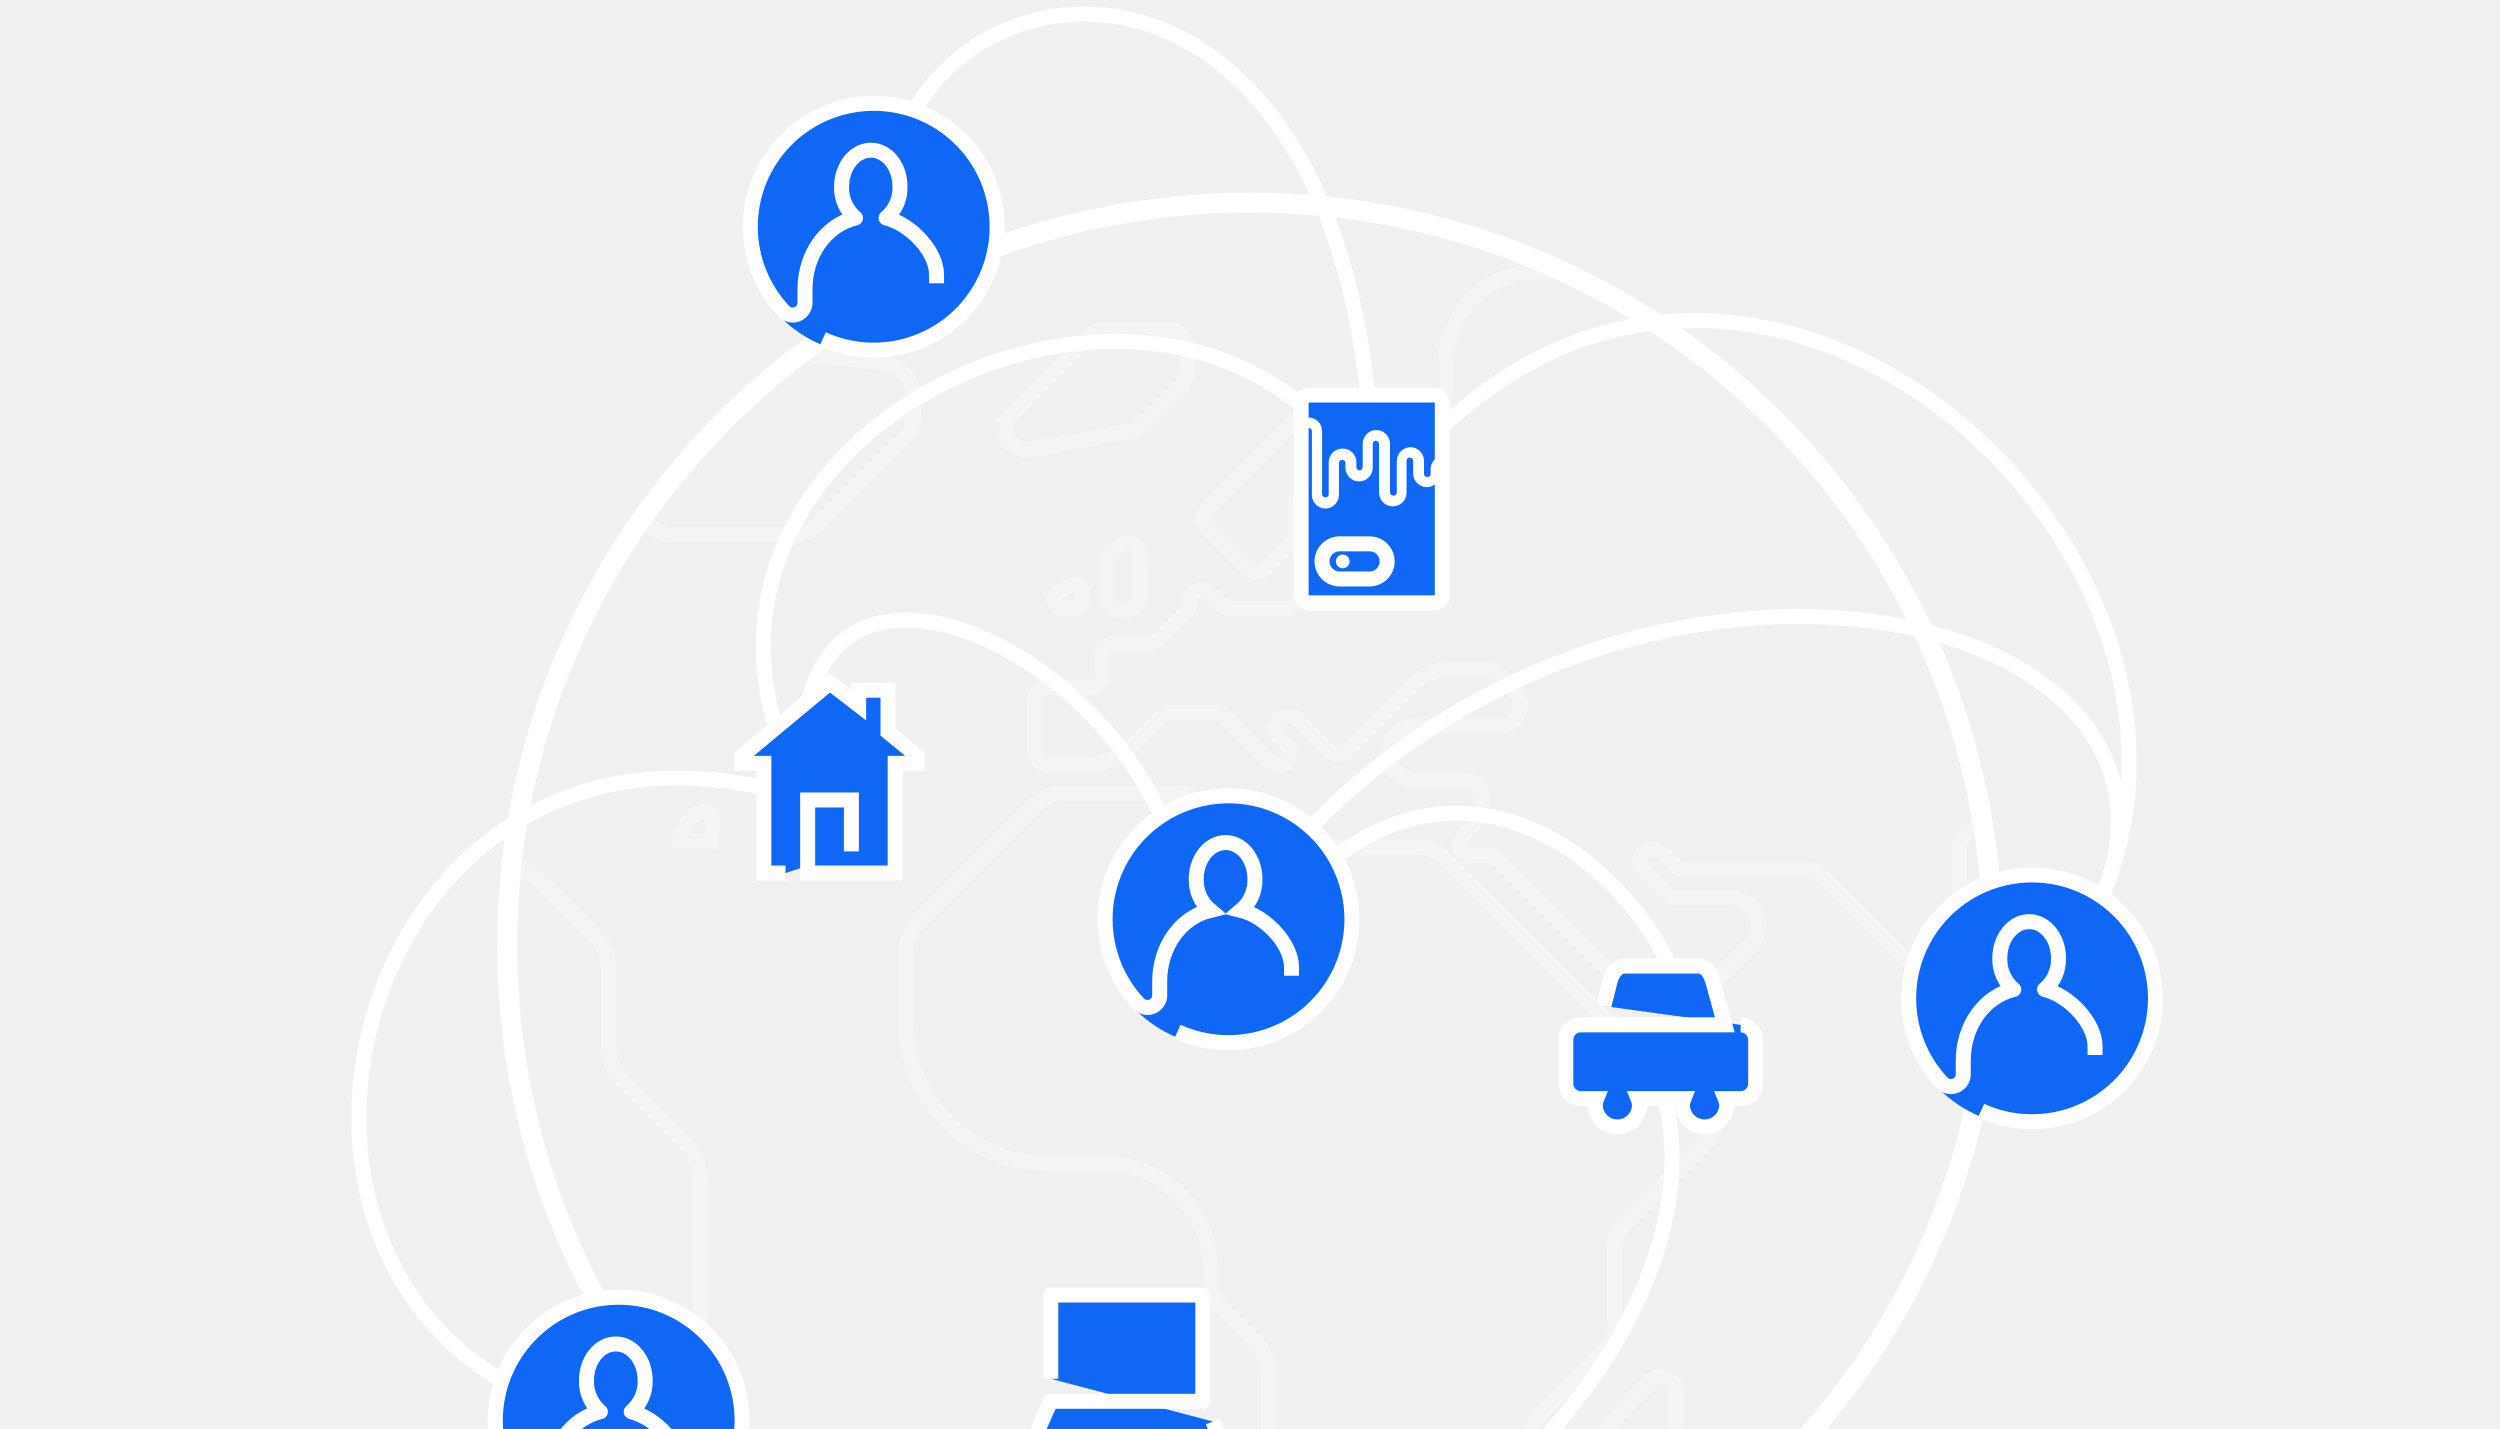
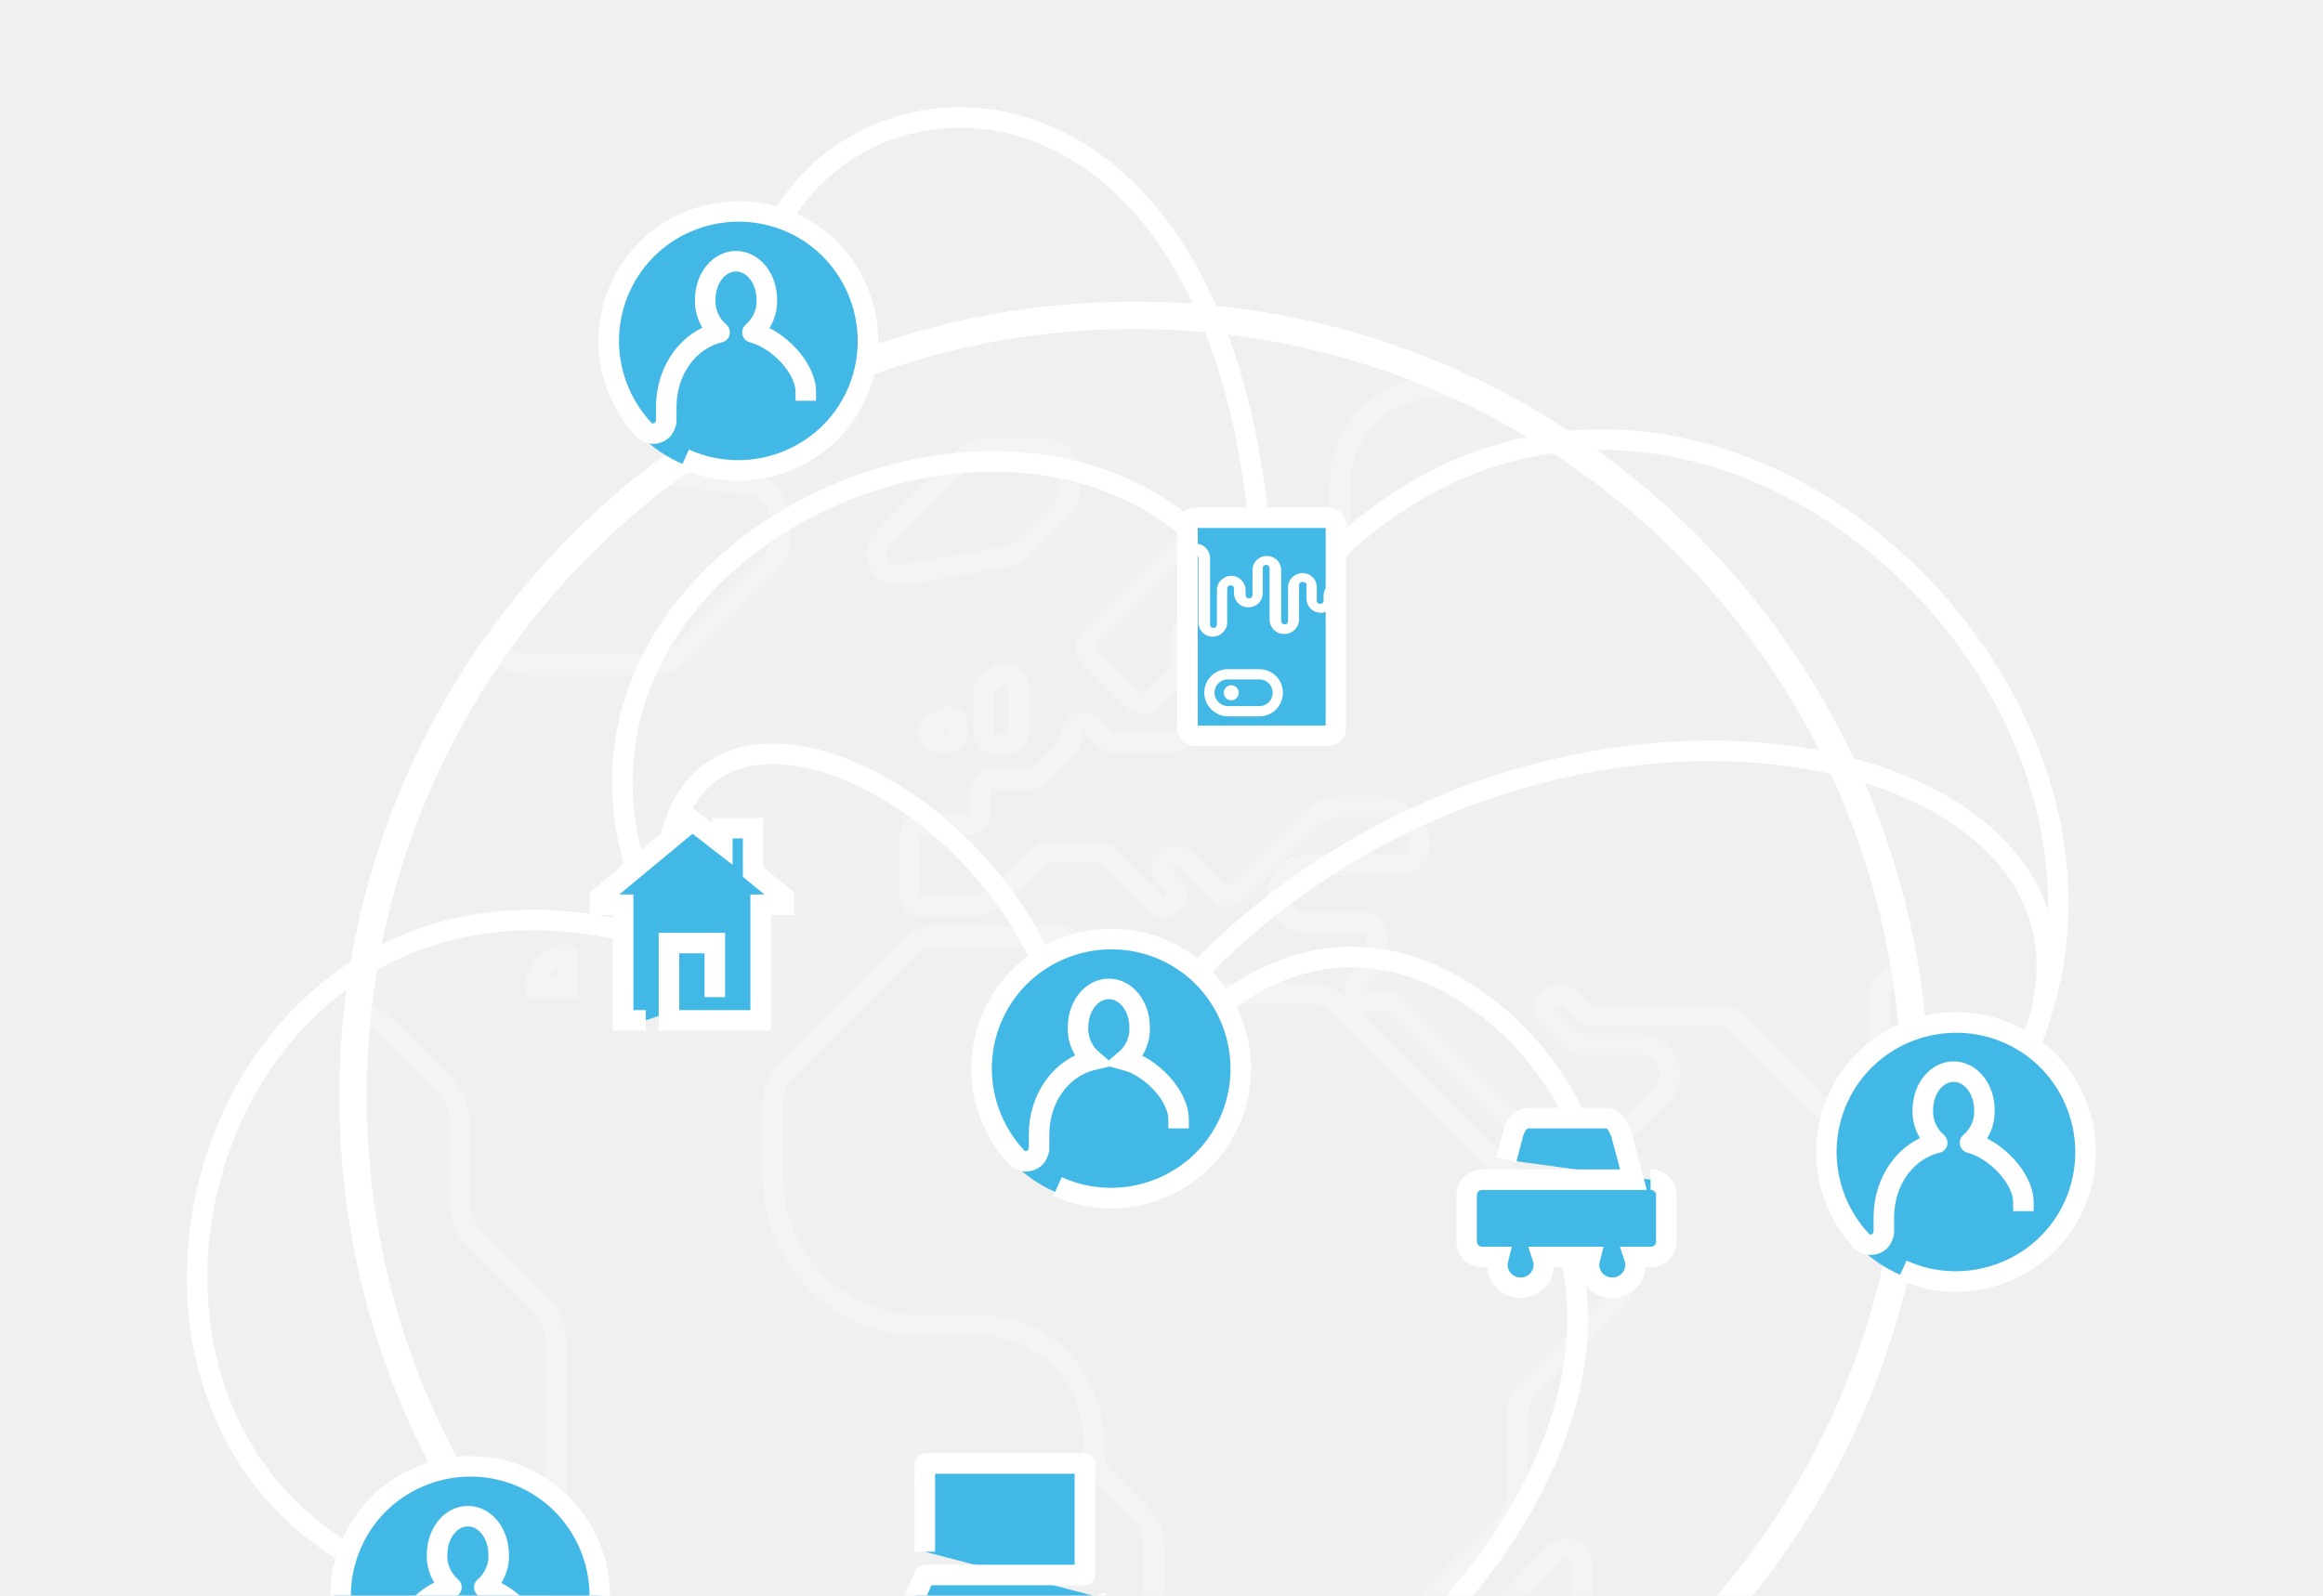
- <svg xmlns="http://www.w3.org/2000/svg" id="bg" viewBox="0 0 500 285.79">
-   <defs>
-     <clipPath id="clip-path">
-       <path d="M101.45,189.08A148.56,148.56,0,1,0,250,40.52,148.56,148.56,0,0,0,101.45,189.08h0" style="fill: none;stroke: #fff;stroke-miterlimit: 10;stroke-width: 3px;opacity: 0.3" />
+ <svg xmlns="http://www.w3.org/2000/svg" xmlns:xlink="http://www.w3.org/1999/xlink" version="1.1" id="Layer_1" x="0px" y="0px" viewBox="0 0 339.6 233.3" enable-background="new 0 0 339.6 233.3" xml:space="preserve">
+   <g>
+     <defs>
+       <rect id="SVGID_1_" x="0" y="0" width="339.6" height="233.3" />
+     </defs>
+     <clipPath id="SVGID_2_">
+       <use xlink:href="#SVGID_1_" overflow="visible" />
    </clipPath>
-   </defs>
-   <g>
-     <circle cx="250" cy="189.08" r="148.56" style="fill: none;stroke: #fff;stroke-linejoin: round;stroke-width: 4px" />
-     <g style="opacity: 0.3">
-       <g style="clip-path: url(#clip-path)">
-         <g>
-           <path d="M142.41,168.34h-6.29a6.31,6.31,0,0,1,5.59-6.25.59.59,0,0,1,.71.64Z" style="fill: none;stroke: #fff;stroke-miterlimit: 10;stroke-width: 3px" />
-           <path d="M209.3,152.86H218a11.11,11.11,0,0,0,7.86-3.25l6.48-6.48a2.39,2.39,0,0,1,1.69-.7h9.07a2.39,2.39,0,0,1,1.68.7L254,152.4A2.39,2.39,0,0,0,257.4,149h0l-1.61-1.61a2.39,2.39,0,0,1,1.68-4.08h.62a2.4,2.4,0,0,1,1.69.7l6.21,6.21a2.39,2.39,0,0,0,3.37,0h0l13.6-13.6a9.62,9.62,0,0,1,6.83-2.83h7.9a2.39,2.39,0,0,1,1.68.7l3.53,3.52a4.18,4.18,0,0,1-3,7.13H282.72a5.52,5.52,0,0,0,0,11h11.12a2.39,2.39,0,0,1,2.39,2.39v4a2.39,2.39,0,0,1-.7,1.68l-2.89,2.89a2.39,2.39,0,0,0,1.69,4.07H298a2.39,2.39,0,0,1,1.68.7l25.86,25.86a11.28,11.28,0,0,0,15.94,0l8.58-8.58a5.68,5.68,0,0,0-4-9.69H335a2.39,2.39,0,0,1-1.68-.7l-4.74-4.74a2.39,2.39,0,0,1,1.69-4.08h.62a2.39,2.39,0,0,1,1.68.7l2.59,2.59a2.39,2.39,0,0,0,1.69.7h25.34a2.39,2.39,0,0,1,1.69.7l19.41,19.41a2.39,2.39,0,0,0,3.37,0h0l4.52-4.52a2.39,2.39,0,0,0,.7-1.69V169.19a2.39,2.39,0,0,1,.73-1.66l9-9a2.39,2.39,0,0,0,.7-1.68V56.72a2.39,2.39,0,0,0-2.39-2.39H307.5a18.34,18.34,0,0,0-18.34,18.34v9.22a2.39,2.39,0,0,1-.7,1.68l-11,11a2.39,2.39,0,0,1-3.37,0h0l-3.44-3.44a2.39,2.39,0,0,1-.7-1.68V85a2.39,2.39,0,0,0-2.39-2.39h-6a2.39,2.39,0,0,0-1.69.7l-18.62,18.64a2.39,2.39,0,0,0,0,3.37h0l8.44,8.44a2.39,2.39,0,0,0,3.37,0h0l5-5a2.39,2.39,0,0,0,.7-1.68v-5.7a2.39,2.39,0,0,1,.7-1.69L261,98.12a2.39,2.39,0,0,1,3.37,0h0l6.94,6.86a2.39,2.39,0,0,1,0,3.37h0L258.74,121a2.39,2.39,0,0,1-1.68.7H246a2.39,2.39,0,0,1-1.68-.7l-2.36-2.36a2.39,2.39,0,0,0-4.08,1.68v.54a2.39,2.39,0,0,1-.7,1.69L231.7,128a2.39,2.39,0,0,1-1.68.7h-7.18a2.39,2.39,0,0,0-2.39,2.39h0v4a2.39,2.39,0,0,1-2.39,2.39h-8.73a2.39,2.39,0,0,0-2.39,2.39h0v10.58A2.39,2.39,0,0,0,209.3,152.86Z" style="fill: none;stroke: #fff;stroke-miterlimit: 10;stroke-width: 3px" />
-           <path d="M228,111.11v8.5a2.55,2.55,0,0,1-2.55,2.55H224a2.55,2.55,0,0,1-2.55-2.55V112.3a2.55,2.55,0,0,1,1-2l1.49-1.17a2.55,2.55,0,0,1,4.14,2Z" style="fill: none;stroke: #fff;stroke-miterlimit: 10;stroke-width: 3px" />
-           <path d="M216.5,118.66v1.19a1.76,1.76,0,0,1-1.76,1.76h-2.09a1.76,1.76,0,0,1-.89-3.27l2-1.19a1.76,1.76,0,0,1,2.72,1.51Z" style="fill: none;stroke: #fff;stroke-miterlimit: 10;stroke-width: 3px" />
-           <path d="M202.34,82.85l15.78-15.78a4.18,4.18,0,0,1,3-1.22h12.35A4.18,4.18,0,0,1,237.61,70V74.1a4.18,4.18,0,0,1-1.23,3L228.46,85a4.18,4.18,0,0,1-2.18,1.15l-20.21,3.79a4.18,4.18,0,0,1-3.72-7.09Z" style="fill: none;stroke: #fff;stroke-miterlimit: 10;stroke-width: 3px" />
-           <path d="M182.66,79.28V83.2a6.62,6.62,0,0,1-1.92,4.69L163.58,105a6.63,6.63,0,0,1-4.69,1.92H134.65a6.62,6.62,0,0,1-6.62-6.62h0V74.63A6.62,6.62,0,0,1,135.39,68l41.38,4.65A6.63,6.63,0,0,1,182.66,79.28Z" style="fill: none;stroke: #fff;stroke-miterlimit: 10;stroke-width: 3px" />
-           <path d="M108.18,176.29l10.54,10.49a10.31,10.31,0,0,1,3,7.29V209a10.31,10.31,0,0,0,3,7.29l12.3,12.3a10.31,10.31,0,0,1,3,7.29v27.44a10.31,10.31,0,0,1-3,7.29l-7.51,7.51a10.31,10.31,0,0,1-14.59,0L89.18,252.34a10.31,10.31,0,0,1-3-7.29V183.1a10.31,10.31,0,0,1,11.45-10.26l4.43.49A10.31,10.31,0,0,1,108.18,176.29Z" style="fill: none;stroke: #fff;stroke-miterlimit: 10;stroke-width: 3px" />
-           <path d="M209.46,232.66h11.27a21.49,21.49,0,0,1,21.49,21.47v2.22a8,8,0,0,0,2.34,5.64l6.83,6.83a8,8,0,0,1,2.34,5.64v27.9a8,8,0,0,0,2.34,5.64l9.67,9.67a8,8,0,0,0,5.64,2.34h6.51a8,8,0,0,0,5.64-2.34l17.79-17.79a12.36,12.36,0,0,0,3.62-8.75,12.36,12.36,0,0,1,3.62-8.75l12-11.9a8,8,0,0,0,2.34-5.64V250.09a8,8,0,0,1,2.34-5.64l15.93-15.93a8,8,0,0,0,2.34-5.65v-2.48a8,8,0,0,0-8-8H333a8,8,0,0,1-5.64-2.34L289,171.77a8,8,0,0,0-5.64-2.34H268.54a8,8,0,0,0-5.64,2.34,8,8,0,0,1-11.28,0h0L240.87,161a8,8,0,0,0-5.65-2.34H212.65A8,8,0,0,0,207,161L183.6,184.44a8,8,0,0,0-2.34,5.64v14.43a28.17,28.17,0,0,0,28.17,28.17Z" style="fill: none;stroke: #fff;stroke-miterlimit: 10;stroke-width: 3px" />
-           <path d="M335.21,278.09v6.16a3,3,0,0,1-.87,2.09l-8.15,8.21a3,3,0,0,1-5.05-2.09v-5.77a3,3,0,0,1,.82-2l8.2-8.56a3,3,0,0,1,5.05,2Z" style="fill: none;stroke: #fff;stroke-miterlimit: 10;stroke-width: 3px" />
+     <g clip-path="url(#SVGID_2_)">
+       <circle fill="none" stroke="#FFFFFF" stroke-width="4" stroke-linejoin="round" cx="165.8" cy="160.3" r="114.2" />
+       <g opacity="0.3">
+         <defs>
+           <path id="SVGID_3_" opacity="0.3" d="M51.6,160.3c0,63.1,51.1,114.2,114.2,114.2s114.2-51.1,114.2-114.2      c0-63-51.1-114.2-114.2-114.2C102.7,46.1,51.6,97.2,51.6,160.3C51.6,160.3,51.6,160.3,51.6,160.3" />
+         </defs>
+         <clipPath id="SVGID_4_">
+           <use xlink:href="#SVGID_3_" overflow="visible" opacity="0.3" />
+         </clipPath>
+         <g clip-path="url(#SVGID_4_)">
+           <path fill="none" stroke="#FFFFFF" stroke-width="3" stroke-miterlimit="10" d="M83.1,144.4h-4.8c0-2.5,1.9-4.5,4.3-4.8      c0.2-0.1,0.5,0.1,0.5,0.3c0,0,0,0.1,0,0.1L83.1,144.4z" />
+           <path fill="none" stroke="#FFFFFF" stroke-width="3" stroke-miterlimit="10" d="M134.5,132.5h6.7c2.3,0,4.4-0.9,6-2.5l5-5      c0.3-0.3,0.8-0.5,1.3-0.5h7c0.5,0,1,0.2,1.3,0.5l7.1,7.1c0.7,0.7,1.9,0.7,2.6,0c0.7-0.7,0.7-1.9,0-2.6l0,0l-1.2-1.2      c-0.7-0.7-0.7-1.9,0-2.6c0.3-0.3,0.8-0.5,1.3-0.5h0.5c0.5,0,1,0.2,1.3,0.5l4.8,4.8c0.7,0.7,1.9,0.7,2.6,0c0,0,0,0,0,0l10.4-10.4      c1.4-1.4,3.3-2.2,5.3-2.2h6.1c0.5,0,1,0.2,1.3,0.5l2.7,2.7c1.3,1.3,1.3,3.3,0,4.5c-0.6,0.6-1.4,0.9-2.3,0.9h-13.3      c-2.3,0-4.2,1.9-4.2,4.2c0,2.3,1.9,4.2,4.2,4.2c0,0,0,0,0,0h8.5c1,0,1.8,0.8,1.8,1.8v3.1c0,0.5-0.2,1-0.5,1.3l-2.2,2.2      c-0.7,0.7-0.7,1.9,0,2.6c0.3,0.3,0.8,0.5,1.3,0.5h2.8c0.5,0,1,0.2,1.3,0.5l19.9,19.9c3.4,3.4,8.9,3.4,12.3,0l6.6-6.6      c1.7-1.7,1.7-4.5,0-6.2c-0.8-0.8-1.9-1.3-3.1-1.3h-8.5c-0.5,0-1-0.2-1.3-0.5l-3.6-3.6c-0.7-0.7-0.7-1.9,0-2.6      c0.3-0.3,0.8-0.5,1.3-0.5h0.5c0.5,0,1,0.2,1.3,0.5l2,2c0.3,0.3,0.8,0.5,1.3,0.5H252c0.5,0,1,0.2,1.3,0.5l14.9,14.9      c0.7,0.7,1.9,0.7,2.6,0c0,0,0,0,0,0l3.5-3.5c0.3-0.3,0.5-0.8,0.5-1.3V145c0-0.5,0.2-0.9,0.6-1.3l6.9-6.9      c0.3-0.3,0.5-0.8,0.5-1.3v-77c0-1-0.8-1.8-1.8-1.8h-71c-7.8,0-14.1,6.3-14.1,14.1v7.1c0,0.5-0.2,1-0.5,1.3l-8.4,8.4      c-0.7,0.7-1.9,0.7-2.6,0c0,0,0,0,0,0l-2.6-2.6c-0.3-0.3-0.5-0.8-0.5-1.3v-3.4c0-1-0.8-1.8-1.8-1.8h-4.6c-0.5,0-1,0.2-1.3,0.5      l-14.3,14.3c-0.7,0.7-0.7,1.9,0,2.6c0,0,0,0,0,0l6.5,6.5c0.7,0.7,1.9,0.7,2.6,0c0,0,0,0,0,0l3.8-3.8c0.3-0.3,0.5-0.8,0.5-1.3      v-4.4c0-0.5,0.2-1,0.5-1.3l1.2-1.2c0.7-0.7,1.9-0.7,2.6,0c0,0,0,0,0,0l5.3,5.3c0.7,0.7,0.7,1.9,0,2.6c0,0,0,0,0,0l-9.7,9.7      c-0.3,0.3-0.8,0.5-1.3,0.5h-8.5c-0.5,0-1-0.2-1.3-0.5l-1.8-1.8c-0.7-0.7-1.9-0.7-2.6,0c-0.3,0.3-0.5,0.8-0.5,1.3v0.4      c0,0.5-0.2,1-0.5,1.3l-4.2,4.2c-0.3,0.3-0.8,0.5-1.3,0.5h-5.5c-1,0-1.8,0.8-1.8,1.8l0,0v3.1c0,1-0.8,1.8-1.8,1.8l0,0h-6.7      c-1,0-1.8,0.8-1.8,1.8l0,0v8.1C132.7,131.6,133.5,132.4,134.5,132.5z" />
+           <path fill="none" stroke="#FFFFFF" stroke-width="3" stroke-miterlimit="10" d="M148.9,100.4v6.5c0,1.1-0.9,2-2,2h-1.1      c-1.1,0-2-0.9-2-2v-5.6c0-0.6,0.3-1.2,0.7-1.5l1.1-0.9c0.8-0.7,2.1-0.5,2.8,0.3C148.8,99.5,148.9,99.9,148.9,100.4z" />
+           <path fill="none" stroke="#FFFFFF" stroke-width="3" stroke-miterlimit="10" d="M140,106.2v0.9c0,0.7-0.6,1.4-1.4,1.4h-1.6      c-0.7,0-1.3-0.6-1.3-1.4c0-0.5,0.3-0.9,0.7-1.2l1.6-0.9c0.6-0.4,1.5-0.2,1.9,0.4C140,105.6,140,105.9,140,106.2z" />
+           <path fill="none" stroke="#FFFFFF" stroke-width="3" stroke-miterlimit="10" d="M129.2,78.7l12.1-12.1c0.6-0.6,1.4-0.9,2.3-0.9      h9.5c1.8,0,3.2,1.4,3.2,3.2v3.1c0,0.9-0.3,1.7-0.9,2.3l-6.1,6.1c-0.5,0.5-1,0.8-1.7,0.9L132,84.1c-1.7,0.3-3.4-0.8-3.8-2.5      C128,80.5,128.4,79.4,129.2,78.7z" />
+           <path fill="none" stroke="#FFFFFF" stroke-width="3" stroke-miterlimit="10" d="M114,75.9v3c0,1.3-0.5,2.6-1.5,3.6L99.4,95.7      c-1,1-2.3,1.5-3.6,1.5H77.1c-2.8,0-5.1-2.3-5.1-5.1c0,0,0,0,0,0V72.3c0-2.8,2.3-5.1,5.1-5.1c0.2,0,0.4,0,0.6,0l31.8,3.6      C112.1,71.1,114,73.3,114,75.9z" />
+           <path fill="none" stroke="#FFFFFF" stroke-width="3" stroke-miterlimit="10" d="M56.8,150.5l8.1,8.1c1.5,1.5,2.3,3.5,2.3,5.6      v11.5c0,2.1,0.8,4.1,2.3,5.6l9.5,9.5c1.5,1.5,2.3,3.5,2.3,5.6v21.1c0,2.1-0.8,4.1-2.3,5.6l-5.8,5.8c-3.1,3.1-8.1,3.1-11.2,0      l-19.8-19.8c-1.5-1.5-2.3-3.5-2.3-5.6v-47.6c0-4.4,3.5-7.9,7.9-7.9c0.3,0,0.6,0,0.9,0l3.4,0.4C53.9,148.4,55.5,149.2,56.8,150.5      z" />
+           <path fill="none" stroke="#FFFFFF" stroke-width="3" stroke-miterlimit="10" d="M134.6,193.8h8.7c9.1,0,16.5,7.4,16.5,16.5v1.7      c0,1.6,0.6,3.2,1.8,4.3l5.3,5.3c1.1,1.1,1.8,2.7,1.8,4.3v21.4c0,1.6,0.6,3.2,1.8,4.3l7.4,7.4c1.1,1.1,2.7,1.8,4.3,1.8h5      c1.6,0,3.2-0.6,4.3-1.8l13.7-13.7c1.8-1.8,2.8-4.2,2.8-6.7c0-2.5,1-4.9,2.8-6.7l9.2-9.1c1.1-1.1,1.8-2.7,1.8-4.3v-11.3      c0-1.6,0.6-3.2,1.8-4.3l12.2-12.2c1.2-1.2,1.8-2.7,1.8-4.3v-1.9c0-3.4-2.7-6.1-6.1-6.1h-1.9c-1.6,0-3.2-0.6-4.3-1.8L195.8,147      c-1.1-1.1-2.7-1.8-4.3-1.8H180c-1.6,0-3.2,0.6-4.3,1.8c-2.4,2.4-6.3,2.4-8.7,0c0,0,0,0,0,0l-8.3-8.3c-1.2-1.2-2.7-1.8-4.3-1.8      h-17.3c-1.6,0-3.2,0.6-4.3,1.8l-18,18c-1.1,1.1-1.8,2.7-1.8,4.3v11.1C113,184.1,122.6,193.8,134.6,193.8L134.6,193.8z" />
+           <path fill="none" stroke="#FFFFFF" stroke-width="3" stroke-miterlimit="10" d="M231.3,228.7v4.7c0,0.6-0.2,1.2-0.7,1.6      l-6.3,6.3c-0.9,0.9-2.3,0.9-3.2,0c-0.4-0.4-0.7-1-0.7-1.6v-4.4c0-0.6,0.2-1.1,0.6-1.6l6.3-6.6c0.9-0.9,2.3-0.9,3.2,0      C231,227.5,231.2,228.1,231.3,228.7z" />
        </g>
+         <use xlink:href="#SVGID_3_" overflow="visible" opacity="0.3" fill="none" stroke="#FFFFFF" stroke-width="3" stroke-miterlimit="10" />
      </g>
-       <path d="M101.45,189.08A148.56,148.56,0,1,0,250,40.52,148.56,148.56,0,0,0,101.45,189.08h0" style="fill: none;stroke: #fff;stroke-miterlimit: 10;stroke-width: 3px;opacity: 0.3" />
+       <path fill="none" stroke="#FFFFFF" stroke-width="2" stroke-linejoin="round" d="M109.9,48.5c0-43,74.9-53.2,74.9,44.4" />
+       <path fill="none" stroke="#FFFFFF" stroke-width="2" stroke-linejoin="round" d="M287.9,167.1c48.1-57.7-48.8-149.9-103.2-74.3" />
+       <path fill="none" stroke="#FFFFFF" stroke-width="2" stroke-linejoin="round" d="M287.9,167.1c48.1-57.7-69.1-87.8-123.5-12.2" />
+       <path fill="none" stroke="#FFFFFF" stroke-width="2" stroke-linejoin="round" d="M231.5,178.2c8.9-15.5-33.5-68.4-67.1-14.8" />
+       <path fill="none" stroke="#FFFFFF" stroke-width="2" stroke-linejoin="round" d="M97.8,137.9C65,80.9,159.8,38,185.5,92.8" />
+       <path fill="none" stroke="#FFFFFF" stroke-width="2" stroke-linejoin="round" d="M97.8,137.9c-7.3-51.8,56.1-22.3,58.6,18.5" />
+       <path fill="none" stroke="#FFFFFF" stroke-width="2" stroke-linejoin="round" d="M68.2,233.5C1,220.9,25.7,114.4,97.8,137.9" />
+       <path fill="none" stroke="#FFFFFF" stroke-width="2" stroke-linejoin="round" d="M228.9,181.4c14.6,45.4-66.9,110.2-81.6,55.7" />
+       <path fill="none" stroke="#FFFFFF" stroke-width="3" stroke-miterlimit="10" d="M109.9,48.5c0-43,74.9-53.2,74.9,44.4" />
+       <path fill="none" stroke="#FFFFFF" stroke-width="3" stroke-miterlimit="10" d="M287.9,167.1c48.1-57.7-48.8-149.9-103.2-74.3" />
+       <path fill="none" stroke="#FFFFFF" stroke-width="3" stroke-miterlimit="10" d="M287.9,167.1c48.1-57.7-69.1-87.8-123.5-12.2" />
+       <path fill="none" stroke="#FFFFFF" stroke-width="3" stroke-miterlimit="10" d="M231.5,178.2c8.9-15.5-33.5-68.4-67.1-14.8" />
+       <path fill="none" stroke="#FFFFFF" stroke-width="3" stroke-miterlimit="10" d="M97.8,137.9C65,80.9,159.8,38,185.5,92.8" />
+       <path fill="none" stroke="#FFFFFF" stroke-width="3" stroke-miterlimit="10" d="M97.8,137.9c-7.3-51.8,56.1-22.3,58.6,18.5" />
+       <path fill="none" stroke="#FFFFFF" stroke-width="3" stroke-miterlimit="10" d="M68.2,233.5C1,220.9,25.7,114.4,97.8,137.9" />
+       <path fill="none" stroke="#FFFFFF" stroke-width="3" stroke-miterlimit="10" d="M68.2,233.5c-8,47.7,79.1,44.8,79.1,3.6" />
+       <path fill="none" stroke="#FFFFFF" stroke-width="3" stroke-miterlimit="10" d="M228.9,181.4c14.6,45.4-66.9,110.2-81.6,55.7" />
+       <path fill="#41B8E5" d="M220.2,169.6l1-3.8c0.3-1.1,1-2.3,2.3-2.3h11.2c1.3,0,1.8,1,2.3,2.3l1.8,6.7h-22.1c-1.3,0-2.3,1-2.3,2.3    v6.7c0,1.3,1,2.3,2.3,2.3h2.4c-0.1,0.4-0.2,0.7-0.2,1.1c0,1.9,1.5,3.4,3.4,3.4c1.9,0,3.4-1.5,3.4-3.4c0-0.4-0.1-0.8-0.2-1.1h7    c-0.1,0.4-0.2,0.7-0.2,1.1c0,1.9,1.5,3.4,3.4,3.4c1.9,0,3.4-1.5,3.4-3.4c0-0.4-0.1-0.8-0.2-1.1h2.4c1.3,0,2.3-1,2.3-2.3v-6.7    c0-1.3-1-2.3-2.3-2.3" />
+       <path fill="none" stroke="#FFFFFF" stroke-width="3" stroke-miterlimit="10" d="M220.2,169.6l1-3.8c0.3-1.1,1-2.3,2.3-2.3h11.2    c1.3,0,1.8,1,2.3,2.3l1.8,6.7h-22.1c-1.3,0-2.3,1-2.3,2.3v6.7c0,1.3,1,2.3,2.3,2.3h2.4c-0.1,0.4-0.2,0.7-0.2,1.1    c0,1.9,1.5,3.4,3.4,3.4c1.9,0,3.4-1.5,3.4-3.4c0-0.4-0.1-0.8-0.2-1.1h7c-0.1,0.4-0.2,0.7-0.2,1.1c0,1.9,1.5,3.4,3.4,3.4    c1.9,0,3.4-1.5,3.4-3.4c0-0.4-0.1-0.8-0.2-1.1h2.4c1.3,0,2.3-1,2.3-2.3v-6.7c0-1.3-1-2.3-2.3-2.3" />
+       <polyline fill="#41B8E5" points="104.5,145.8 104.5,137.9 97.8,137.9 97.8,149.2 111.2,149.2 111.2,132.3 114.6,132.3     114.6,131.2 110.1,127.5 110.1,121.1 105.6,121.1 105.6,123.4 101.2,120 87.7,131.2 87.7,132.3 91.1,132.3 91.1,149.2 94.4,149.2       " />
+       <polyline fill="none" stroke="#FFFFFF" stroke-width="3" stroke-miterlimit="10" points="104.5,145.8 104.5,137.9 97.8,137.9     97.8,149.2 111.2,149.2 111.2,132.3 114.6,132.3 114.6,131.2 110.1,127.5 110.1,121.1 105.6,121.1 105.6,123.4 101.2,120     87.7,131.2 87.7,132.3 91.1,132.3 91.1,149.2 94.4,149.2   " />
+       <path fill="#41B8E5" d="M135.2,226.9V214h23.4v16.3h-23.4l-3.4,7.6c-0.3,0.6,0,1.3,0.5,1.6c0.2,0.1,0.3,0.1,0.5,0.1h28    c0.6,0,1.2-0.5,1.2-1.2c0-0.2,0-0.4-0.1-0.5l-1.8-4.5" />
+       <path fill="none" stroke="#FFFFFF" stroke-width="3" stroke-linejoin="round" d="M135.2,226.9V214h23.4v16.3h-23.4l-3.4,7.6    c-0.3,0.6,0,1.3,0.5,1.6c0.2,0.1,0.3,0.1,0.5,0.1h28c0.6,0,1.2-0.5,1.2-1.2c0-0.2,0-0.4-0.1-0.5l-1.8-4.5" />
+       <circle fill="#41B8E5" cx="107.4" cy="50" r="19.4" />
+       <path fill="none" stroke="#FFFFFF" stroke-width="3" stroke-linejoin="round" d="M100.1,67.1c9.5,4.3,20.8,0.1,25.1-9.4    c4.3-9.5,0.1-20.8-9.4-25.1S95,32.5,90.7,42c-3.2,7-1.8,15.2,3.4,20.8c0.7,0.8,1.9,0.8,2.7,0.1c0.3-0.3,0.5-0.8,0.6-1.2l0,0v-2.2    c0-5.3,3.2-9.8,7.8-10.9c-1.4-1.2-2.2-3-2.1-4.8c0-3.1,2-5.6,4.5-5.6s4.5,2.5,4.5,5.6c0.1,1.8-0.7,3.6-2.1,4.8    c3.8,1,7.8,5.2,7.8,8.7v1.3" />
+       <circle fill="#41B8E5" cx="68.2" cy="233.5" r="19.4" />
+       <path fill="none" stroke="#FFFFFF" stroke-width="3" stroke-linejoin="round" d="M60.9,250.6c9.5,4.3,20.8,0.1,25.1-9.4    s0.1-20.8-9.4-25.1c-9.5-4.3-20.8-0.1-25.1,9.4c-3.2,7-1.8,15.2,3.4,20.8c0.7,0.8,1.9,0.8,2.7,0.1c0.3-0.3,0.5-0.8,0.6-1.2l0,0    v-2.2c0-5.3,3.2-9.8,7.8-10.9c-1.4-1.2-2.2-3-2.1-4.8c0-3.1,2-5.6,4.5-5.6s4.5,2.5,4.5,5.6c0.1,1.8-0.7,3.6-2.1,4.8    c3.8,1,7.8,5.2,7.8,8.7v1.3" />
+       <circle fill="#41B8E5" cx="162" cy="156.5" r="19.4" />
+       <path fill="none" stroke="#FFFFFF" stroke-width="3" stroke-miterlimit="10" d="M154.6,173.5c9.5,4.3,20.8,0.1,25.1-9.4    c4.3-9.5,0.1-20.8-9.4-25.1c-9.5-4.3-20.8-0.1-25.1,9.4c-3.2,7-1.8,15.2,3.4,20.8c0.7,0.8,1.9,0.8,2.7,0.1    c0.3-0.3,0.5-0.8,0.6-1.2l0,0v-2.2c0-5.3,3.2-9.8,7.8-10.9c-1.4-1.2-2.2-3-2.1-4.8c0-3.1,2-5.6,4.5-5.6c2.5,0,4.5,2.5,4.5,5.6    c0.1,1.8-0.7,3.6-2.1,4.8c3.8,1,7.8,5.2,7.8,8.7v1.3" />
+       <circle fill="#41B8E5" cx="285.5" cy="168.6" r="19.4" />
+       <path fill="none" stroke="#FFFFFF" stroke-width="3" stroke-linejoin="round" d="M278.1,185.7c9.5,4.3,20.8,0.1,25.1-9.4    c4.3-9.5,0.1-20.8-9.4-25.1c-9.5-4.3-20.8-0.1-25.1,9.4c-3.2,7-1.8,15.2,3.4,20.8c0.7,0.8,1.9,0.8,2.7,0.1    c0.3-0.3,0.5-0.8,0.6-1.2l0,0V178c0-5.3,3.2-9.8,7.8-10.9c-1.4-1.2-2.2-3-2.1-4.8c0-3.1,2-5.6,4.5-5.6s4.5,2.5,4.5,5.6    c0.1,1.8-0.7,3.6-2.1,4.8c3.8,1,7.8,5.2,7.8,8.7v1.3" />
+       <path fill="#41B8E5" d="M194.1,75.7h-19.3c-0.7,0-1.2,0.5-1.2,1.2c0,0,0,0,0,0v29.5c0,0.7,0.5,1.2,1.2,1.2c0,0,0,0,0,0h19.3    c0.7,0,1.2-0.5,1.2-1.2c0,0,0,0,0,0V76.9C195.3,76.2,194.8,75.7,194.1,75.7z" />
+       <path fill="none" stroke="#FFFFFF" stroke-width="3" stroke-miterlimit="10" d="M194.1,75.7h-19.3c-0.7,0-1.2,0.5-1.2,1.2    c0,0,0,0,0,0v29.5c0,0.7,0.5,1.2,1.2,1.2c0,0,0,0,0,0h19.3c0.7,0,1.2-0.5,1.2-1.2c0,0,0,0,0,0V76.9    C195.3,76.2,194.8,75.7,194.1,75.7z" />
+       <path fill="#FFFFFF" d="M195.6,85c-1.1,0-2.1,0.9-2.1,2.1l0,0v0.7c0,0.3-0.2,0.5-0.4,0.5c0,0,0,0,0,0H193c-0.3,0-0.5-0.2-0.5-0.4    l0,0v-2c0-1.2-0.9-2.1-2.1-2.1c-1.1,0-2.1,0.9-2.1,2.1v4.9c0,0.3-0.2,0.5-0.4,0.5h-0.1c-0.3,0-0.5-0.2-0.5-0.4l0,0v-7.5    c0-1.2-0.9-2.1-2.1-2.1c-1.2,0-2.1,0.9-2.1,2.1l0,0v3.6c0,0.3-0.2,0.5-0.5,0.5c-0.3,0-0.5-0.2-0.5-0.5l0,0v-0.7    c0-1.1-0.9-2.1-2.1-2.1H180c-1.1,0-2.1,0.9-2.1,2.1l0,0v5c0,0.3-0.2,0.5-0.4,0.5c0,0,0,0,0,0h-0.1c-0.3,0-0.5-0.2-0.5-0.4l0,0    v-9.8c0-1.1-0.9-2.1-2.1-2.1c0,0,0,0,0,0l0,0c-0.4,0-0.7,0.1-1,0.3v7.1c0.3-0.4,0.5-0.9,0.5-1.4v-3.9c0-0.3,0.2-0.5,0.4-0.5    c0,0,0,0,0,0h0c0.3,0,0.5,0.2,0.5,0.4l0,0V91c0,1.2,0.9,2.1,2.1,2.1c1.1,0,2.1-0.9,2.1-2.1v-4.9c0-0.3,0.2-0.5,0.4-0.5h0.1    c0.3,0,0.5,0.2,0.5,0.4l0,0v0.7c0,1.2,0.9,2.1,2.1,2.1c1.2,0,2.1-0.9,2.1-2.1l0,0v-3.6c0-0.3,0.2-0.5,0.5-0.5    c0.3,0,0.5,0.2,0.5,0.5v7.5c0,1.1,0.9,2.1,2.1,2.1h0.1c1.1,0,2.1-0.9,2.1-2.1l0,0v-5c0-0.3,0.2-0.5,0.4-0.5c0,0,0,0,0.1,0h0.1    c0.3,0,0.5,0.2,0.5,0.4l0,0v2c0,1.2,0.9,2.1,2.1,2.1c1.1,0,2.1-0.9,2.1-2.1v-0.7c0-0.3,0.2-0.5,0.4-0.5h0L195.6,85z" />
+       <circle id="smartmeter_point_racetrack" fill="#FFFFFF" cx="180" cy="101.3" r="1.1" />
+       <path fill="none" stroke="#FFFFFF" stroke-width="1.5" stroke-miterlimit="10" d="M179.5,104h4.6c1.5,0,2.7-1.2,2.7-2.7v0l0,0    c0-1.5-1.2-2.7-2.7-2.7l0,0h-4.6c-1.5,0-2.7,1.2-2.7,2.7v0l0,0C176.8,102.8,178.1,104,179.5,104L179.5,104z" />
    </g>
-     <path d="M177.23,43.58c0-56,97.43-69.16,97.43,57.73" style="fill: none;stroke: #fff;stroke-linejoin: round;stroke-width: 2px" />
-     <path d="M408.94,197.9c62.54-75.12-63.51-195.08-134.26-96.63" style="fill: none;stroke: #fff;stroke-linejoin: round;stroke-width: 2px" />
-     <path d="M408.94,197.9C471.49,122.78,319,83.61,248.25,182.07" style="fill: none;stroke: #fff;stroke-linejoin: round;stroke-width: 2px" />
-     <path d="M335.47,212.4c11.6-20.16-43.63-89-87.26-19.24" style="fill: none;stroke: #fff;stroke-linejoin: round;stroke-width: 2px" />
-     <path d="M161.53,160c-42.69-74.24,80.64-130.05,114.1-58.71" style="fill: none;stroke: #fff;stroke-linejoin: round;stroke-width: 2px" />
-     <path d="M161.53,160c-9.45-67.35,72.94-29,76.22,24.1" style="fill: none;stroke: #fff;stroke-linejoin: round;stroke-width: 2px" />
-     <path d="M123,284.37C35.6,267.9,67.71,129.34,161.53,160" style="fill: none;stroke: #fff;stroke-linejoin: round;stroke-width: 2px" />
-     <path d="M123,284.37c-10.46,62.13,102.91,58.28,102.91,4.71" style="fill: none;stroke: #fff;stroke-linejoin: round;stroke-width: 2px" />
-     <path d="M332.13,216.6c19,59.13-87.09,143.37-106.18,72.48" style="fill: none;stroke: #fff;stroke-linejoin: round;stroke-width: 2px" />
-     <path d="M177.23,43.58c0-56,97.43-69.16,97.43,57.73" style="fill: none;stroke: #fff;stroke-miterlimit: 10;stroke-width: 3px" />
-     <path d="M408.94,197.9c62.54-75.12-63.51-195.08-134.26-96.63" style="fill: none;stroke: #fff;stroke-miterlimit: 10;stroke-width: 3px" />
-     <path d="M408.94,197.9C471.49,122.78,319,83.61,248.25,182.07" style="fill: none;stroke: #fff;stroke-miterlimit: 10;stroke-width: 3px" />
-     <path d="M335.47,212.4c11.6-20.16-43.63-89-87.26-19.24" style="fill: none;stroke: #fff;stroke-miterlimit: 10;stroke-width: 3px" />
-     <path d="M161.53,160c-42.69-74.24,80.64-130.05,114.1-58.71" style="fill: none;stroke: #fff;stroke-miterlimit: 10;stroke-width: 3px" />
-     <path d="M161.53,160c-9.45-67.35,72.94-29,76.22,24.1" style="fill: none;stroke: #fff;stroke-miterlimit: 10;stroke-width: 3px" />
-     <path d="M123,284.37C35.6,267.9,67.71,129.34,161.53,160" style="fill: none;stroke: #fff;stroke-miterlimit: 10;stroke-width: 3px" />
-     <path d="M123,284.37c-10.46,62.13,102.91,58.28,102.91,4.71" style="fill: none;stroke: #fff;stroke-miterlimit: 10;stroke-width: 3px" />
-     <path d="M332.13,216.6c19,59.13-87.09,143.37-106.18,72.48" style="fill: none;stroke: #fff;stroke-miterlimit: 10;stroke-width: 3px" />
-     <path d="M320.77,201.21l1.25-5c.38-1.44,1.35-3,3-3h14.53c1.64,0,2.41,1.25,3,3l2.41,8.76H316.16a3,3,0,0,0-3,3v8.76a3,3,0,0,0,3,3h3.18a3.85,3.85,0,0,0-.29,1.44,4.43,4.43,0,0,0,8.85,0,3.85,3.85,0,0,0-.29-1.44h9.17a3.85,3.85,0,0,0-.29,1.44,4.43,4.43,0,0,0,8.85,0,3.85,3.85,0,0,0-.29-1.44h3.08a3,3,0,0,0,3-3v-8.76a3,3,0,0,0-3-3" style="fill: #1067f6" />
-     <path d="M320.77,201.21l1.25-5c.38-1.44,1.35-3,3-3h14.53c1.64,0,2.41,1.25,3,3l2.41,8.76H316.16a3,3,0,0,0-3,3v8.76a3,3,0,0,0,3,3h3.18a3.85,3.85,0,0,0-.29,1.44,4.43,4.43,0,0,0,8.85,0,3.85,3.85,0,0,0-.29-1.44h9.17a3.85,3.85,0,0,0-.29,1.44,4.43,4.43,0,0,0,8.85,0,3.85,3.85,0,0,0-.29-1.44h3.08a3,3,0,0,0,3-3v-8.76a3,3,0,0,0-3-3" style="fill: none;stroke: #fff;stroke-miterlimit: 10;stroke-width: 3px" />
-     <polyline points="170.28 170.28 170.28 159.99 161.53 159.99 161.53 174.61 179.04 174.61 179.04 152.67 183.47 152.67 183.47 151.23 177.6 146.42 177.6 138.05 171.73 138.05 171.73 141.03 165.95 136.6 148.34 151.23 148.34 152.67 152.77 152.67 152.77 174.61 157.1 174.61" style="fill: #1067f6" />
-     <polyline points="170.28 170.28 170.28 159.99 161.53 159.99 161.53 174.61 179.04 174.61 179.04 152.67 183.47 152.67 183.47 151.23 177.6 146.42 177.6 138.05 171.73 138.05 171.73 141.03 165.95 136.6 148.34 151.23 148.34 152.67 152.77 152.67 152.77 174.61 157.1 174.61" style="fill: none;stroke: #fff;stroke-miterlimit: 10;stroke-width: 3px" />
-     <path d="M210.15,275.76V259h30.41v21.26H210.15l-4.43,9.91a1.54,1.54,0,0,0,1.35,2.21h36.47a1.51,1.51,0,0,0,1.35-2.21l-2.31-5.87" style="fill: #1067f6" />
-     <path d="M210.15,275.76V259h30.41v21.26H210.15l-4.43,9.91a1.54,1.54,0,0,0,1.35,2.21h36.47a1.51,1.51,0,0,0,1.35-2.21l-2.31-5.87" style="fill: none;stroke: #fff;stroke-linejoin: round;stroke-width: 3px" />
-     <circle cx="174.06" cy="45.6" r="25.31" style="fill: #1067f6" />
-     <path d="M164.54,67.82a24.68,24.68,0,1,0-7.79-5.58A2.46,2.46,0,0,0,161,60.7h0V57.84c0-6.93,4.14-12.8,10.1-14.24a7.86,7.86,0,0,1-2.79-6.25c0-4,2.6-7.31,5.87-7.31S180,33.3,180,37.34a7.85,7.85,0,0,1-2.79,6.25c5,1.25,10.1,6.74,10.1,11.35v1.73" style="fill: none;stroke: #fff;stroke-linejoin: round;stroke-width: 3px" />
-     <circle cx="123.04" cy="284.37" r="25.31" style="fill: #1067f6" />
-     <path d="M113.54,306.6a24.68,24.68,0,1,0-7.79-5.58,2.46,2.46,0,0,0,4.23-1.54h0v-2.89c0-6.93,4.14-12.8,10.1-14.24a7.86,7.86,0,0,1-2.79-6.25c0-4,2.6-7.31,5.87-7.31s5.87,3.27,5.87,7.31a7.85,7.85,0,0,1-2.79,6.25c5,1.25,10.1,6.74,10.1,11.35v1.73" style="fill: none;stroke: #fff;stroke-linejoin: round;stroke-width: 3px" />
-     <circle cx="245.03" cy="184.09" r="25.31" style="fill: #1067f6" />
-     <path d="M235.5,206.32a24.68,24.68,0,1,0-7.79-5.58,2.46,2.46,0,0,0,4.23-1.54h0v-2.89c0-6.93,4.14-12.8,10.1-14.24a7.86,7.86,0,0,1-2.79-6.25c0-4,2.6-7.31,5.87-7.31s5.87,3.27,5.87,7.31a7.85,7.85,0,0,1-2.79,6.25c5,1.25,10.1,6.74,10.1,11.35v1.73" style="fill: none;stroke: #fff;stroke-miterlimit: 10;stroke-width: 3px" />
-     <circle cx="405.74" cy="199.92" r="25.31" style="fill: #1067f6" />
-     <path d="M396.21,222.14a24.68,24.68,0,1,0-7.79-5.58,2.46,2.46,0,0,0,4.23-1.54h0v-2.89c0-6.93,4.14-12.8,10.1-14.24a7.86,7.86,0,0,1-2.79-6.25c0-4,2.6-7.31,5.87-7.31s5.87,3.27,5.87,7.31a7.85,7.85,0,0,1-2.79,6.25c5,1.25,10.1,6.74,10.1,11.35V211" style="fill: none;stroke: #fff;stroke-linejoin: round;stroke-width: 3px" />
-     <path d="M286.89,79h-25.1a1.55,1.55,0,0,0-1.57,1.53s0,0,0,0V119a1.55,1.55,0,0,0,1.53,1.57h25.14a1.55,1.55,0,0,0,1.57-1.53s0,0,0,0V80.51A1.61,1.61,0,0,0,286.89,79Z" style="fill: #1067f6" />
-     <path d="M286.89,79h-25.1a1.55,1.55,0,0,0-1.57,1.53s0,0,0,0V119a1.55,1.55,0,0,0,1.53,1.57h25.14a1.55,1.55,0,0,0,1.57-1.53s0,0,0,0V80.51A1.61,1.61,0,0,0,286.89,79Z" style="fill: none;stroke: #fff;stroke-miterlimit: 10;stroke-width: 3px" />
-     <path d="M288.84,91.1a2.73,2.73,0,0,0-2.72,2.67h0v1a.6.6,0,0,1-.57.63h-.12a.63.63,0,0,1-.63-.58h0V92.15a2.74,2.74,0,0,0-2.72-2.72,2.77,2.77,0,0,0-2.72,2.72v6.34a.63.63,0,0,1-.58.63h-.15a.63.63,0,0,1-.63-.58h0v-9.8a2.73,2.73,0,0,0-5.46,0h0v4.7a.63.63,0,1,1-1.26,0h0v-1a2.73,2.73,0,0,0-2.67-2.72h-.15a2.73,2.73,0,0,0-2.72,2.67h0v6.45a.6.6,0,0,1-.57.63h-.12a.63.63,0,0,1-.63-.58h0V86.23a2.7,2.7,0,0,0-2.67-2.73h0a2.89,2.89,0,0,0-1.31.37v9.28a2.68,2.68,0,0,0,.68-1.78V86.23a.6.6,0,0,1,.57-.63h.06a.63.63,0,0,1,.63.58h0V99a2.74,2.74,0,0,0,2.72,2.72A2.77,2.77,0,0,0,267.79,99v-6.4a.63.63,0,0,1,.58-.63h.09a.63.63,0,0,1,.63.58h0v1a2.73,2.73,0,1,0,5.46,0h0V88.8a.63.63,0,1,1,1.26,0v9.75a2.73,2.73,0,0,0,2.67,2.72h.11a2.73,2.73,0,0,0,2.72-2.67h0V92.15a.6.6,0,0,1,.56-.63H282a.63.63,0,0,1,.63.58h0v2.62a2.74,2.74,0,0,0,2.72,2.72,2.77,2.77,0,0,0,2.72-2.72v-.89a.63.63,0,0,1,.58-.63h0Z" style="fill: #fff" />
-     <circle id="smartmeter_point_racetrack" data-name="smartmeter point racetrack" cx="268.55" cy="112.28" r="1.37" style="fill: #fff" />
-     <path d="M267.92,115.79h6a3.51,3.51,0,0,0,3.51-3.51h0a3.51,3.51,0,0,0-3.51-3.51h-6a3.51,3.51,0,0,0-3.51,3.51h0a3.51,3.51,0,0,0,3.51,3.51Z" style="fill: none;stroke: #fff;stroke-miterlimit: 10;stroke-width: 3px" />
  </g>
</svg>
